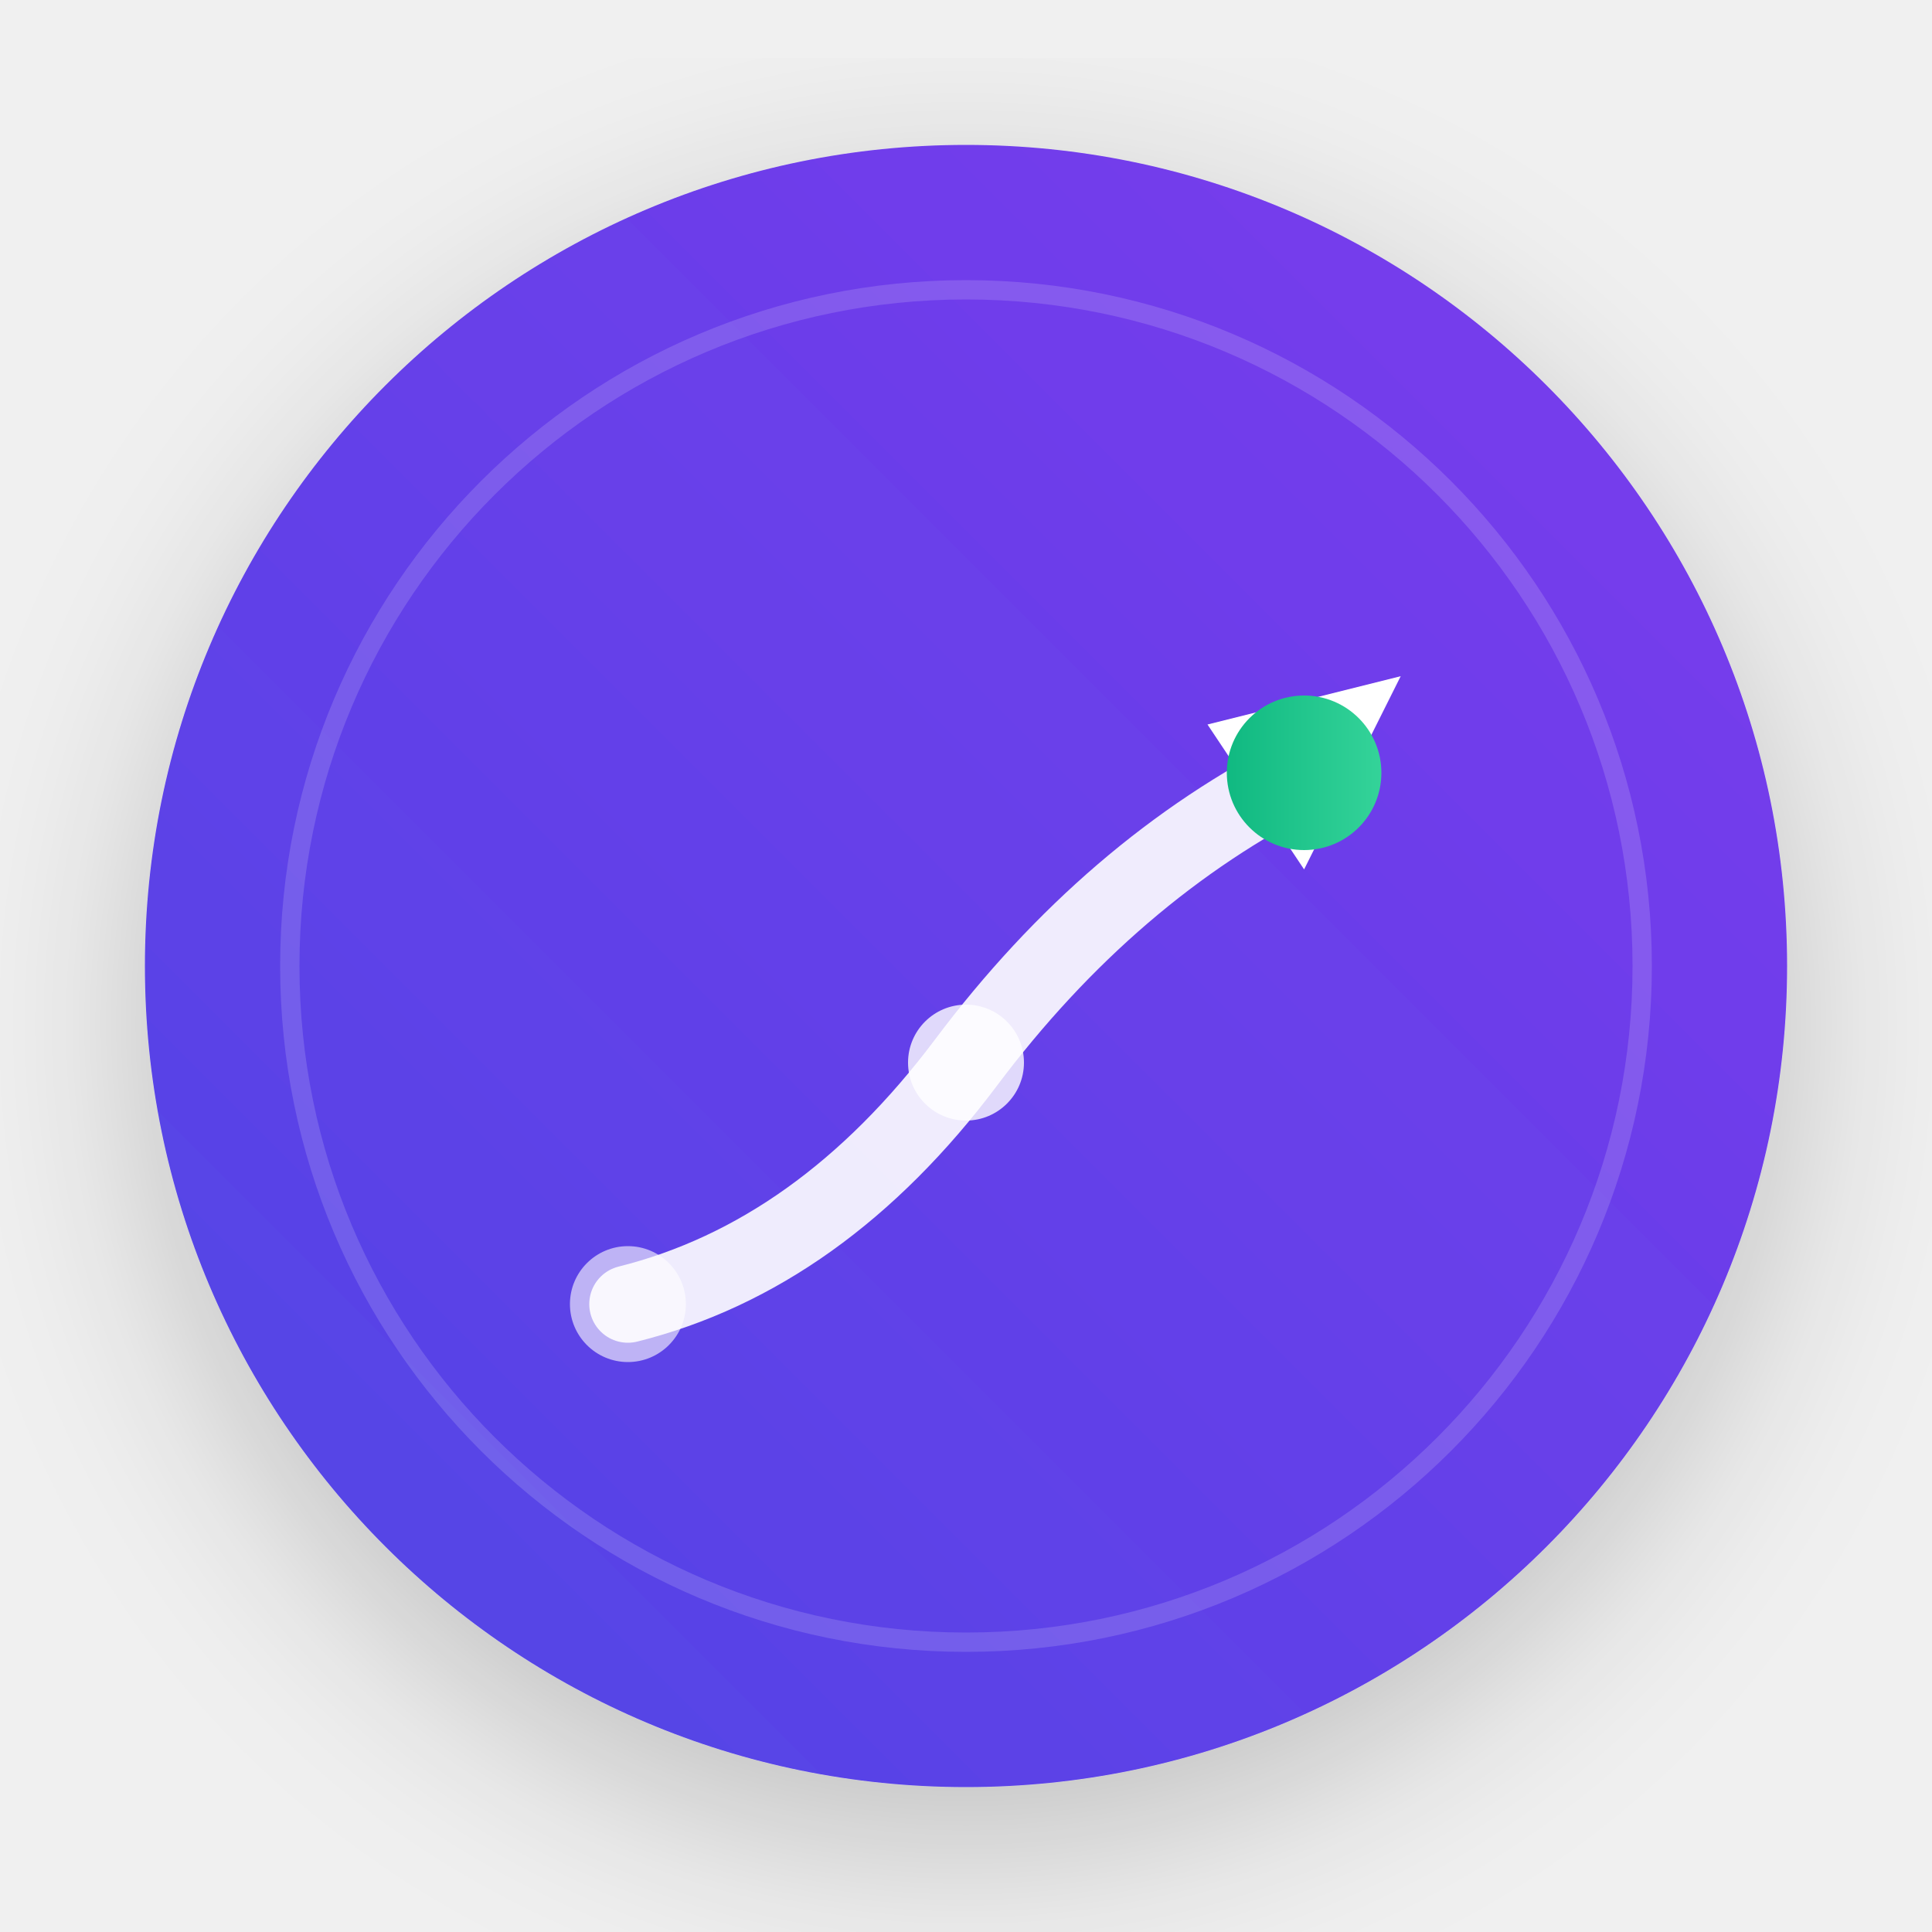
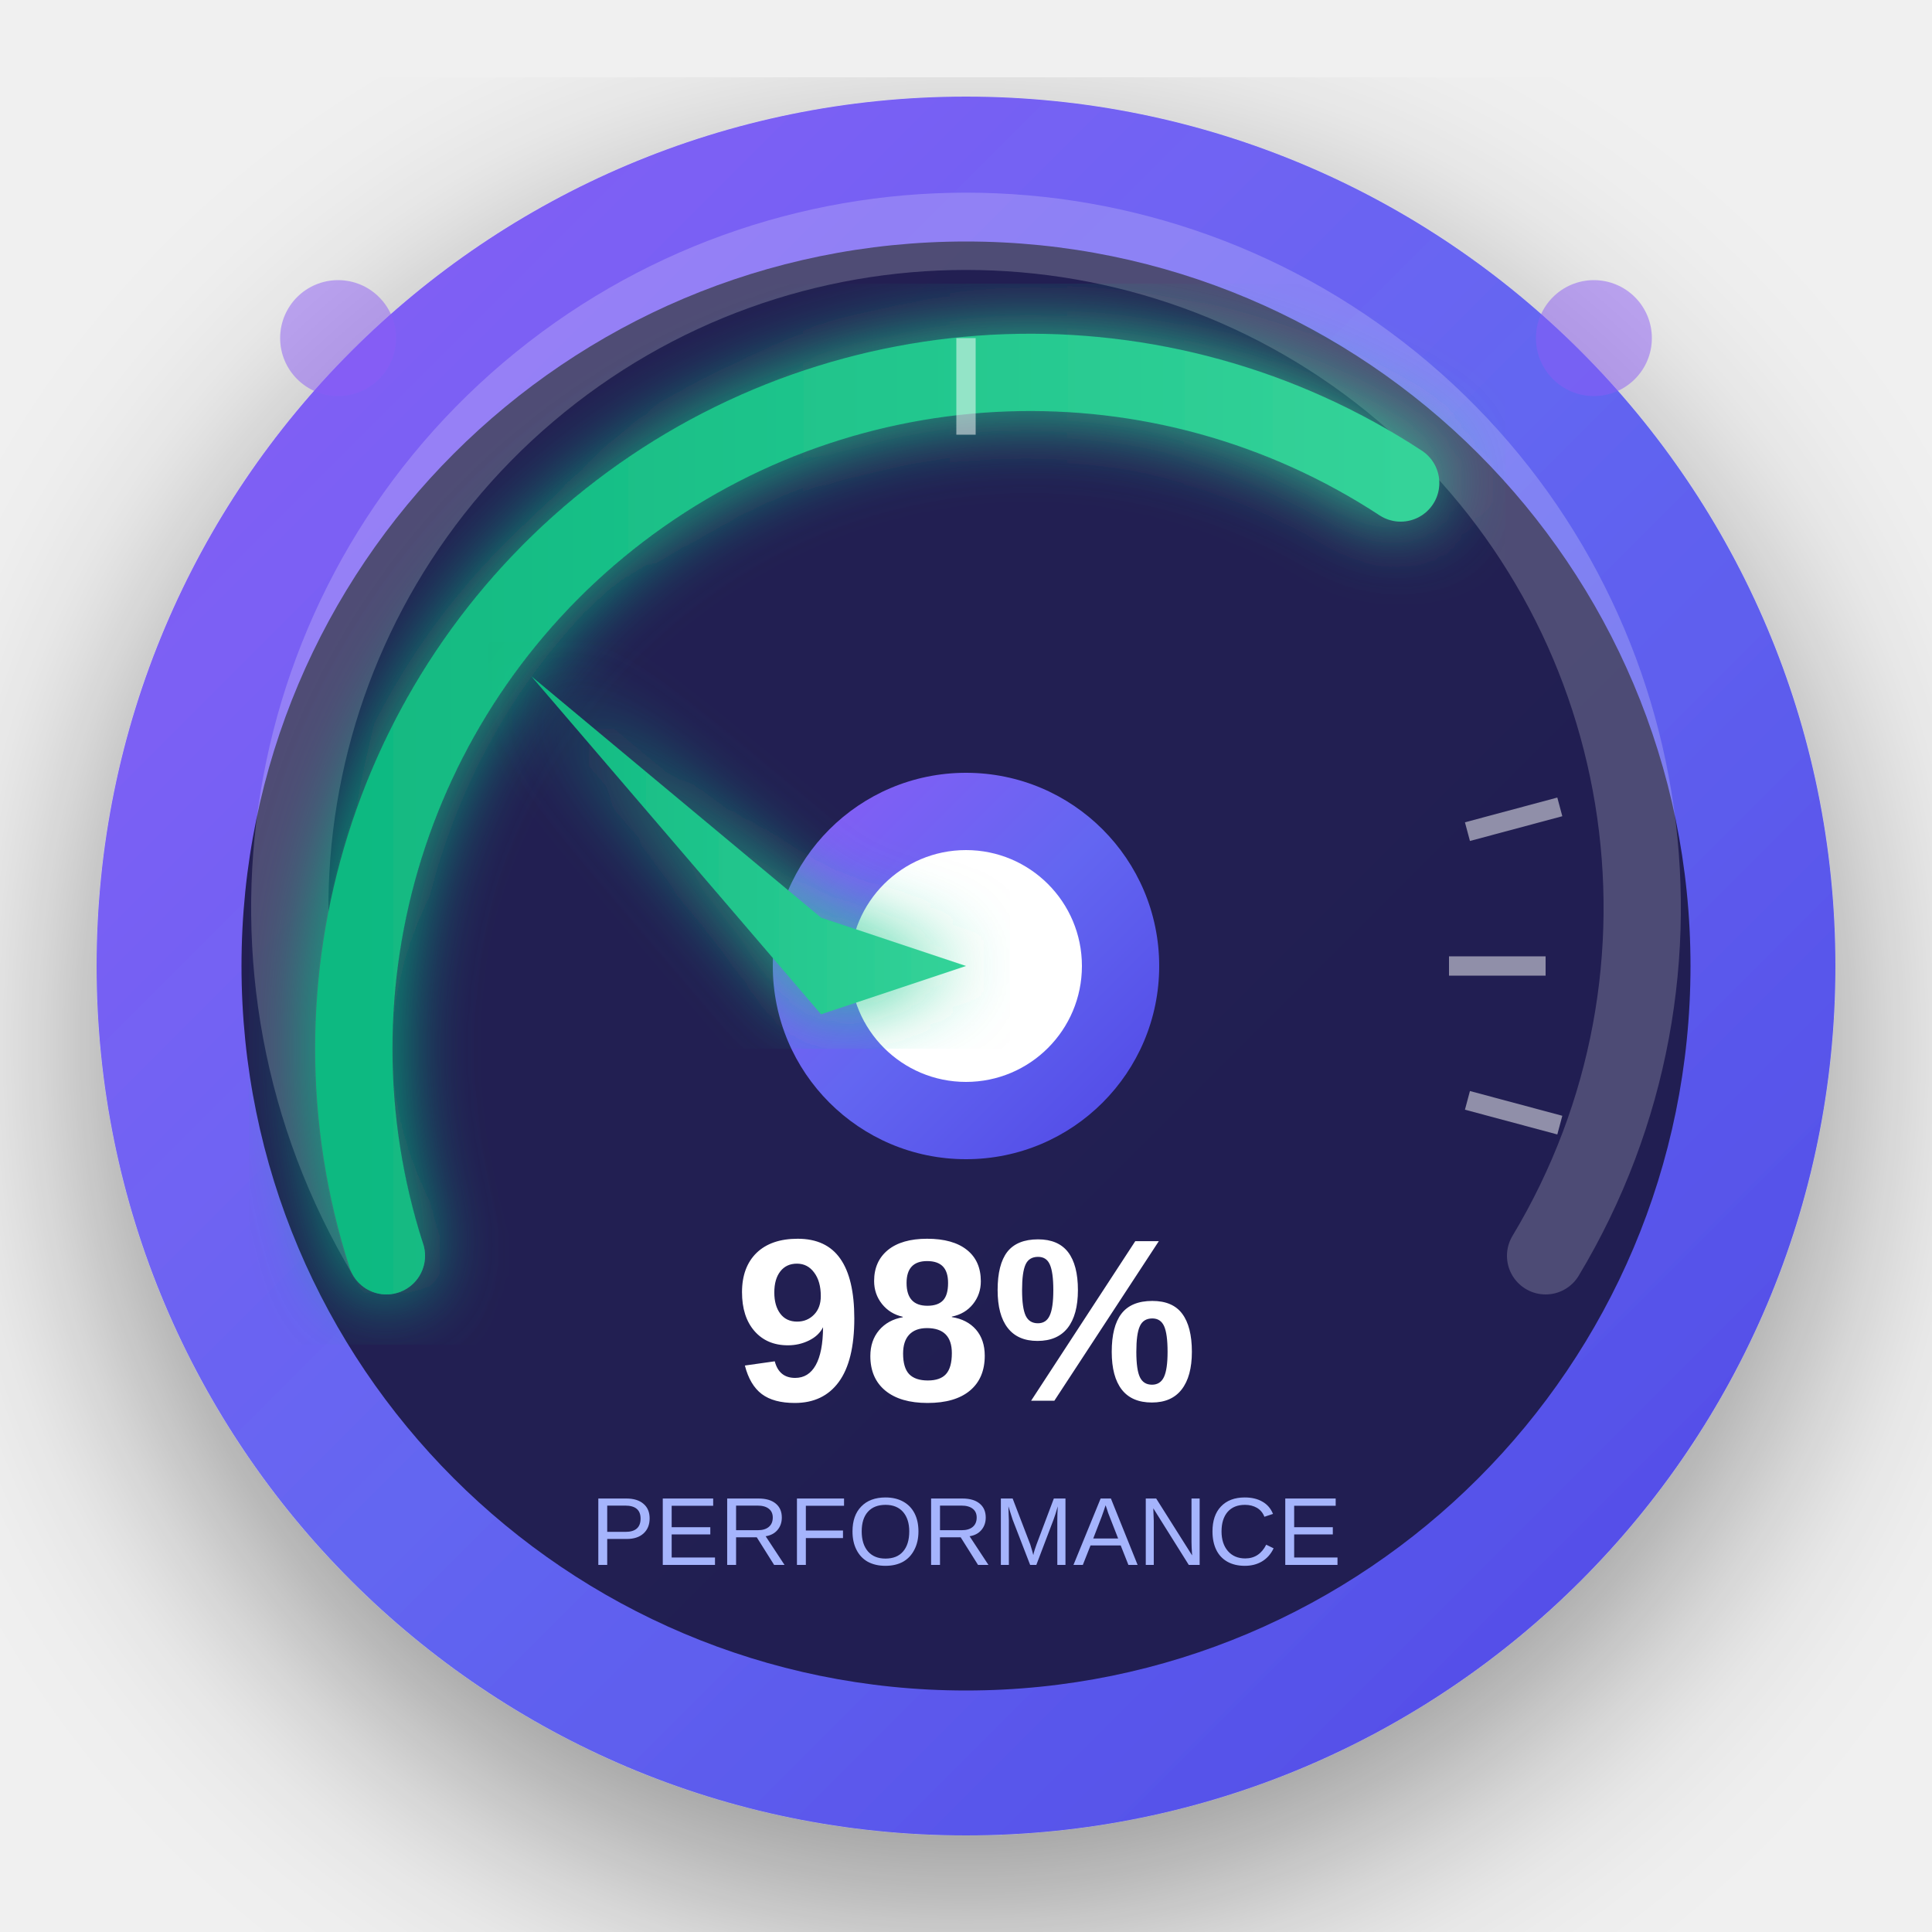
<svg xmlns="http://www.w3.org/2000/svg" width="200" height="200" viewBox="0 0 200 200" fill="none">
  <defs>
-     <linearGradient id="grad2a" x1="0%" y1="100%" x2="100%" y2="0%">
-       <stop offset="0%" style="stop-color:#4f46e5" />
-       <stop offset="100%" style="stop-color:#7c3aed" />
+     <linearGradient id="ring1" x1="0%" y1="0%" x2="100%" y2="100%">
+       <stop offset="0%" style="stop-color:#8b5cf6" />
+       <stop offset="50%" style="stop-color:#6366f1" />
+       <stop offset="100%" style="stop-color:#4f46e5" />
    </linearGradient>
-     <linearGradient id="grad2b" x1="0%" y1="0%" x2="100%" y2="0%">
+     <linearGradient id="needle" x1="0%" y1="0%" x2="100%" y2="0%">
      <stop offset="0%" style="stop-color:#10b981" />
      <stop offset="100%" style="stop-color:#34d399" />
    </linearGradient>
-     <filter id="s2">
-       <feDropShadow dx="0" dy="6" stdDeviation="10" flood-opacity="0.2" />
+     <filter id="glow2">
+       <feGaussianBlur stdDeviation="4" result="coloredBlur" />
+       <feMerge>
+         <feMergeNode in="coloredBlur" />
+         <feMergeNode in="SourceGraphic" />
+       </feMerge>
+     </filter>
+     <filter id="shadow2">
+       <feDropShadow dx="0" dy="8" stdDeviation="12" flood-opacity="0.4" />
    </filter>
  </defs>
-   <circle cx="100" cy="100" r="85" fill="url(#grad2a)" filter="url(#s2)" />
-   <circle cx="100" cy="100" r="70" fill="none" stroke="white" stroke-width="2" opacity="0.15" />
-   <g transform="translate(50, 55)">
-     <path d="M 15 80 Q 35 75 50 55 T 85 25" fill="none" stroke="white" stroke-width="8" stroke-linecap="round" opacity="0.9" />
-     <polygon points="95,15 85,35 75,20" fill="white" />
+   <circle cx="100" cy="100" r="90" fill="url(#ring1)" filter="url(#shadow2)" />
+   <circle cx="100" cy="100" r="75" fill="#1e1b4b" opacity="0.95" />
+   <path d="M 40 130 A 70 70 0 1 1 160 130" fill="none" stroke="white" stroke-width="8" opacity="0.2" stroke-linecap="round" />
+   <path d="M 40 130 A 70 70 0 0 1 145 50" fill="none" stroke="url(#needle)" stroke-width="8" stroke-linecap="round" filter="url(#glow2)" />
+   <g stroke="white" stroke-width="2" opacity="0.5">
+     <line x1="100" y1="35" x2="100" y2="45" />
+     <line x1="145" y1="55" x2="138" y2="62" transform="rotate(30, 100, 100)" />
+     <line x1="160" y1="100" x2="150" y2="100" />
+     <line x1="145" y1="145" x2="138" y2="138" transform="rotate(-30, 100, 100)" />
  </g>
-   <circle cx="65" cy="135" r="6" fill="white" opacity="0.6" />
-   <circle cx="100" cy="110" r="6" fill="white" opacity="0.8" />
-   <circle cx="135" cy="80" r="8" fill="url(#grad2b)" />
+   <circle cx="100" cy="100" r="20" fill="url(#ring1)" />
+   <circle cx="100" cy="100" r="12" fill="white" />
+   <path d="M 100 100 L 85 95 L 55 70 L 85 105 Z" fill="url(#needle)" filter="url(#glow2)" />
+   <text x="100" y="145" font-family="Arial" font-size="24" font-weight="bold" fill="white" text-anchor="middle">98%</text>
+   <text x="100" y="162" font-family="Arial" font-size="10" fill="#a5b4fc" text-anchor="middle">PERFORMANCE</text>
+   <circle cx="35" cy="35" r="6" fill="#8b5cf6" opacity="0.5" />
+   <circle cx="165" cy="35" r="6" fill="#8b5cf6" opacity="0.5" />
</svg>
